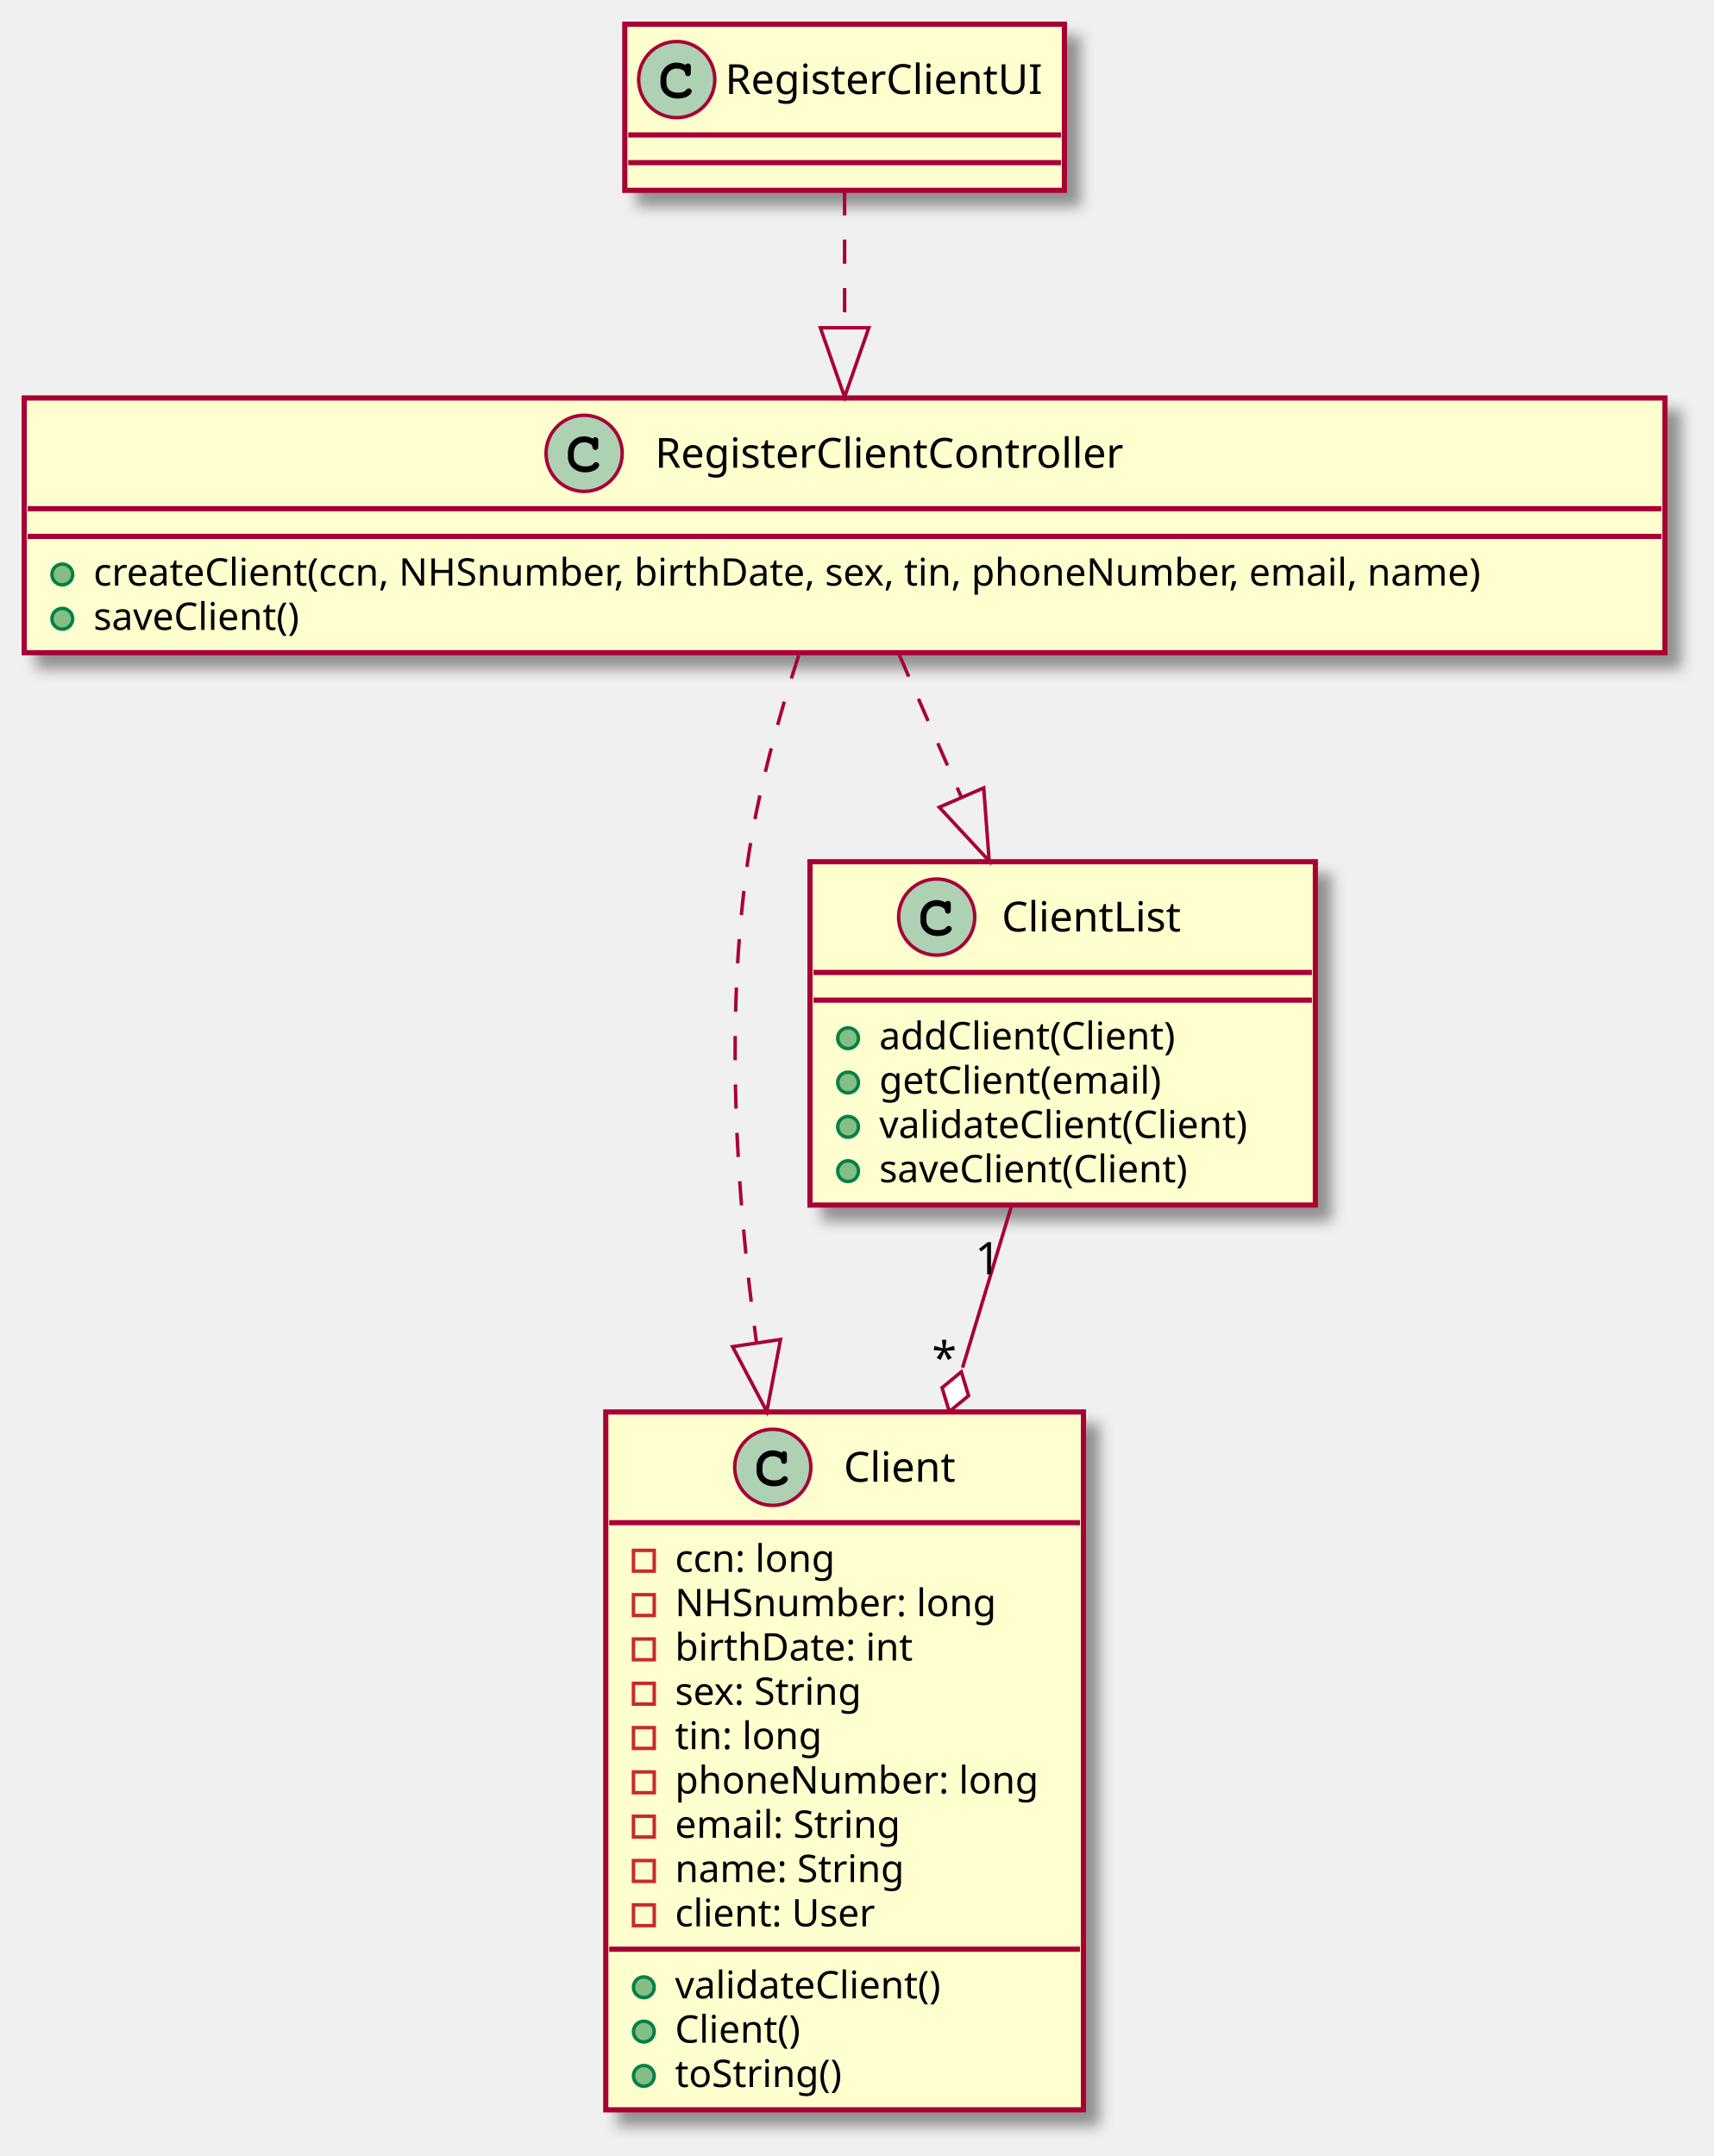
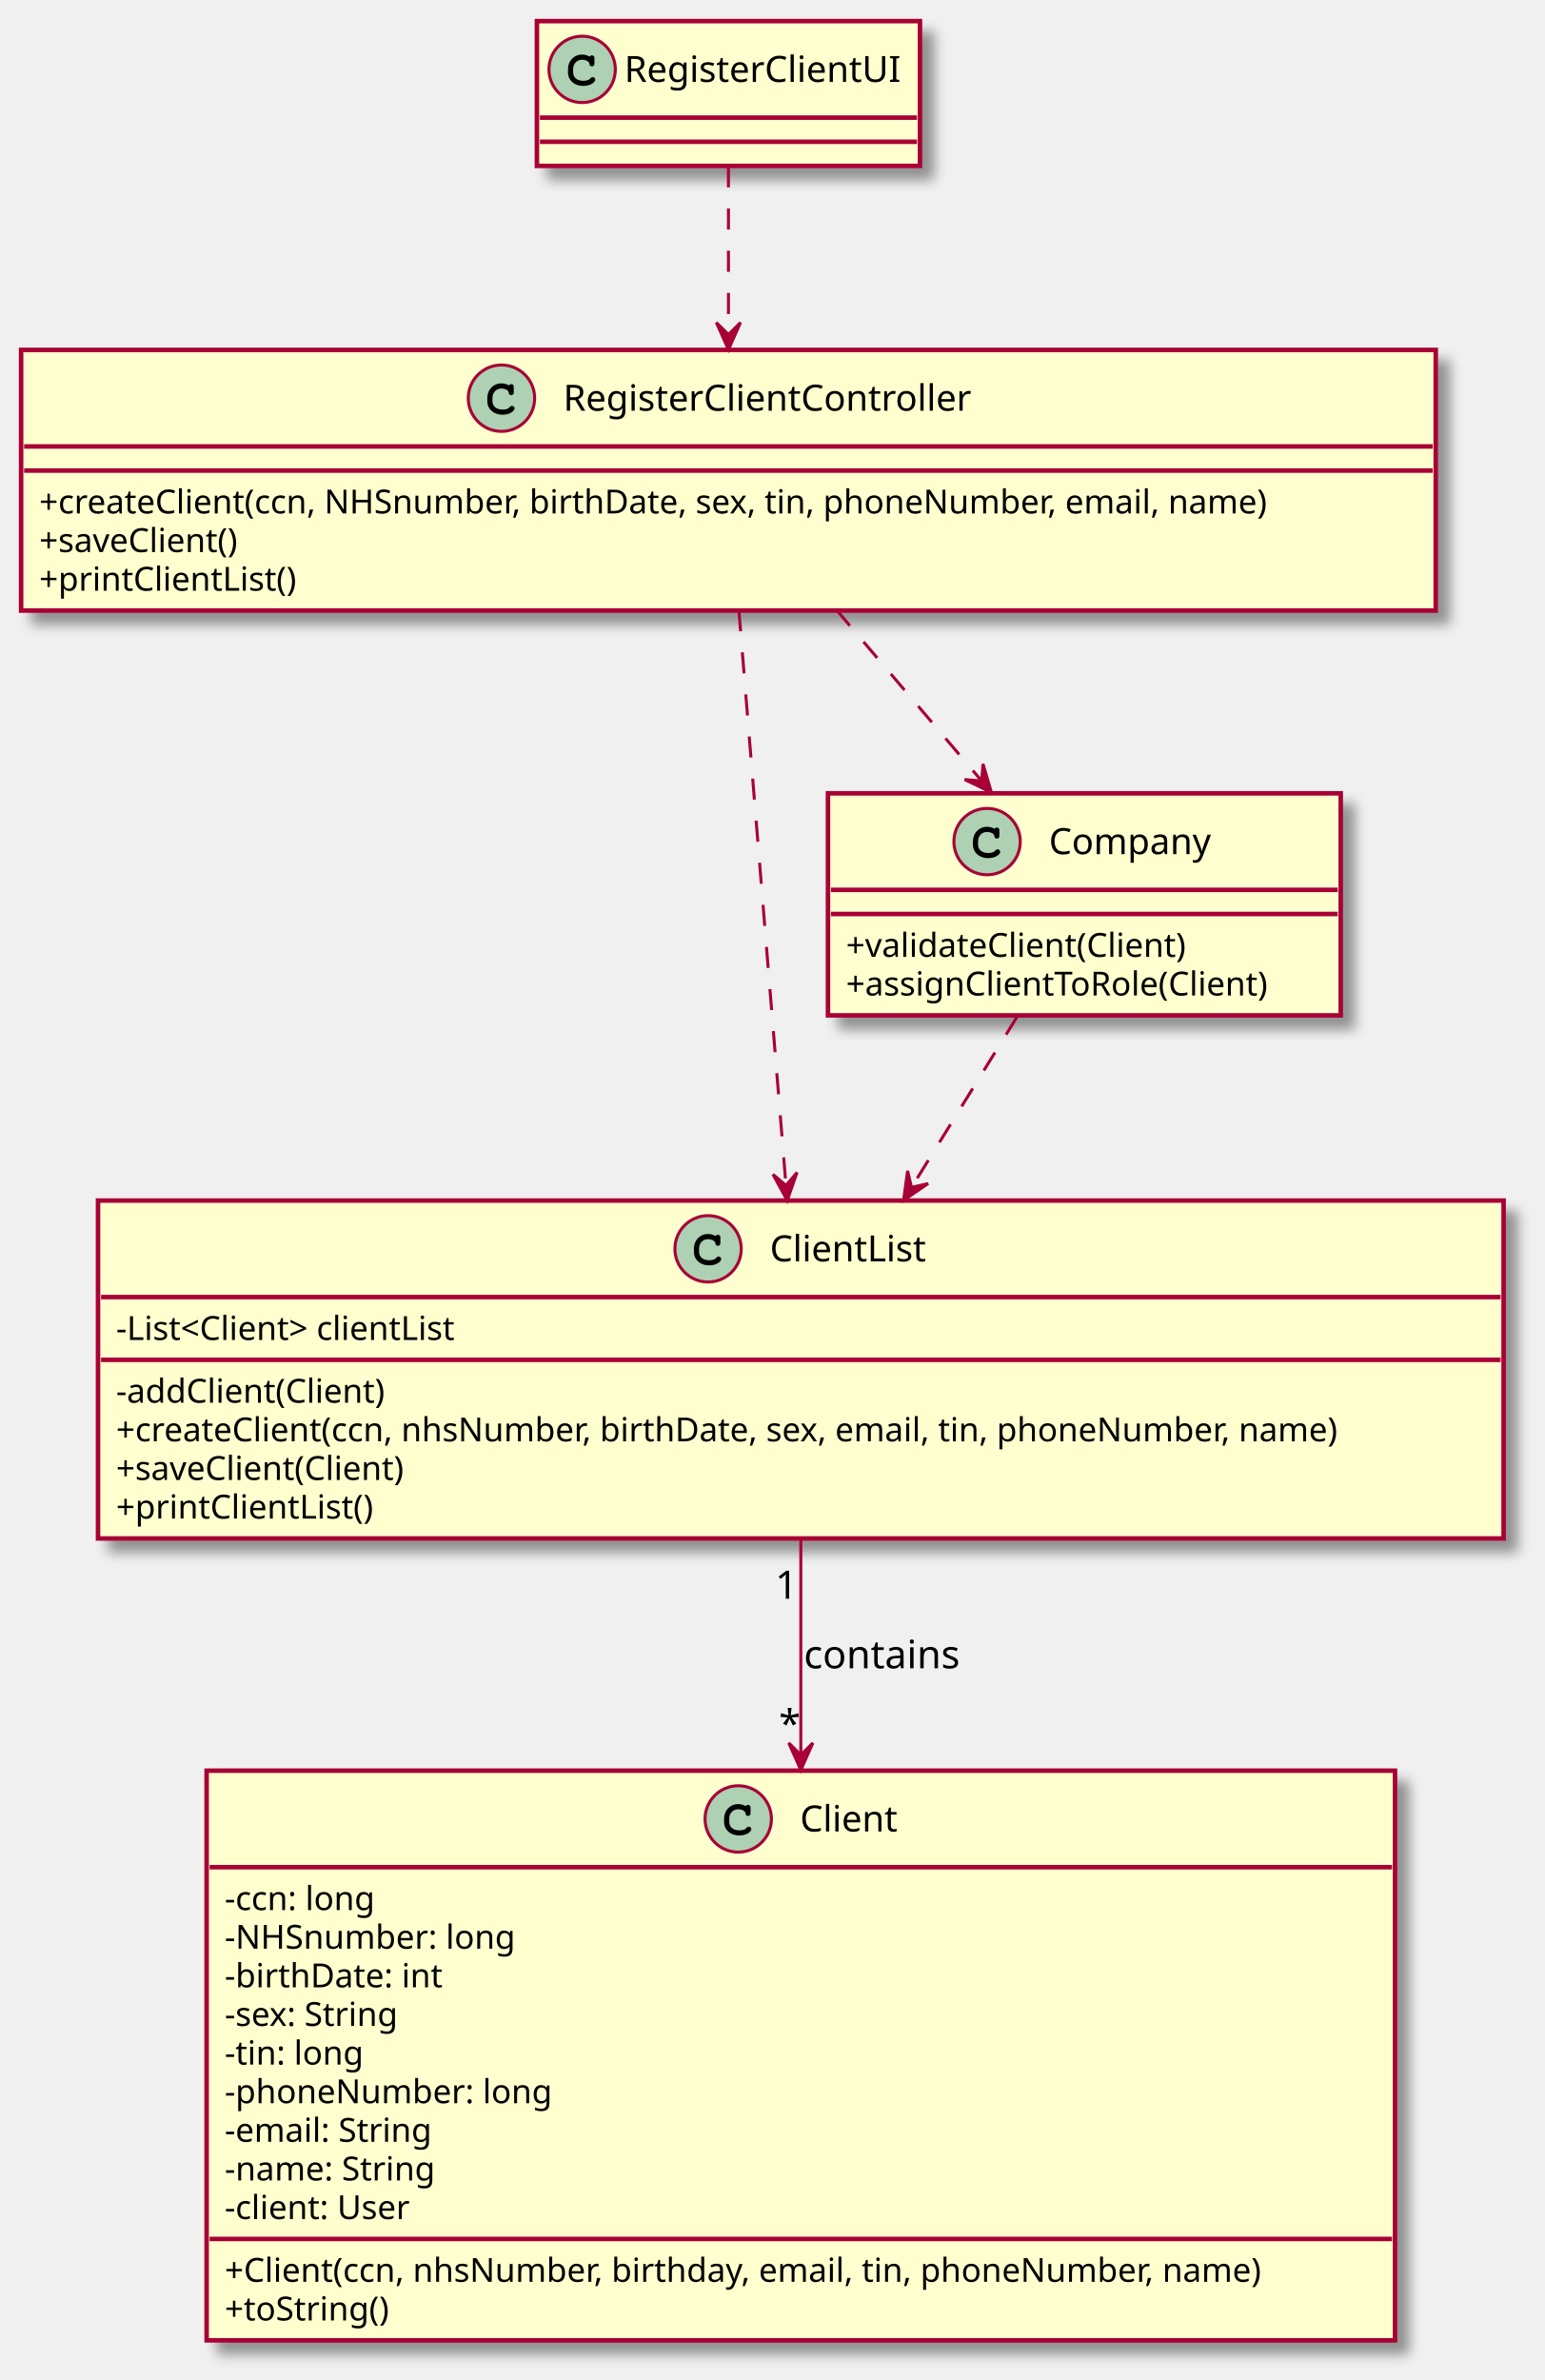
- <svg xmlns="http://www.w3.org/2000/svg" contentScriptType="application/ecmascript" contentStyleType="text/css" height="623px" preserveAspectRatio="none" style="width:495px;height:623px;" version="1.1" viewBox="0 0 495 623" width="495px" zoomAndPan="magnify">
+ <svg xmlns="http://www.w3.org/2000/svg" contentScriptType="application/ecmascript" contentStyleType="text/css" height="789px" preserveAspectRatio="none" style="width:512px;height:789px;" version="1.1" viewBox="0 0 512 789" width="512px" zoomAndPan="magnify">
  <defs>
-     <filter height="300%" id="feeqvna7xfhqe" width="300%" x="-1" y="-1">
+     <filter height="300%" id="f1g76e7c5jmnl4" width="300%" x="-1" y="-1">
      <feGaussianBlur result="blurOut" stdDeviation="2.0" />
      <feColorMatrix in="blurOut" result="blurOut2" type="matrix" values="0 0 0 0 0 0 0 0 0 0 0 0 0 0 0 0 0 0 .4 0" />
      <feOffset dx="4.0" dy="4.0" in="blurOut2" result="blurOut3" />
      <feBlend in="SourceGraphic" in2="blurOut3" mode="normal" />
    </filter>
  </defs>
  <g>
-     <rect codeLine="1" fill="#FEFECE" filter="url(#feeqvna7xfhqe)" height="201.656" id="Client" style="stroke:#A80036;stroke-width:1.5;" width="138" x="175" y="408" />
-     <ellipse cx="223.25" cy="424" fill="#ADD1B2" rx="11" ry="11" style="stroke:#A80036;stroke-width:1.0;" />
-     <path d="M225.594,419.672 C224.656,419.234 224.062,419.094 223.188,419.094 C220.562,419.094 218.562,421.172 218.562,423.891 L218.562,425.016 C218.562,427.594 220.672,429.484 223.562,429.484 C224.781,429.484 225.938,429.188 226.688,428.641 C227.266,428.234 227.594,427.781 227.594,427.391 C227.594,426.938 227.203,426.547 226.734,426.547 C226.516,426.547 226.312,426.625 226.125,426.812 C225.672,427.297 225.672,427.297 225.484,427.391 C225.062,427.656 224.375,427.781 223.609,427.781 C221.562,427.781 220.266,426.688 220.266,424.984 L220.266,423.891 C220.266,422.109 221.516,420.797 223.25,420.797 C223.828,420.797 224.438,420.953 224.906,421.203 C225.391,421.484 225.562,421.703 225.656,422.109 C225.719,422.516 225.75,422.641 225.891,422.766 C226.031,422.906 226.266,423.016 226.484,423.016 C226.75,423.016 227.016,422.875 227.188,422.656 C227.297,422.5 227.328,422.312 227.328,421.891 L227.328,420.469 C227.328,420.031 227.312,419.906 227.219,419.75 C227.062,419.484 226.781,419.344 226.484,419.344 C226.188,419.344 225.984,419.438 225.766,419.75 L225.594,419.672 Z " fill="#000000" />
-     <text fill="#000000" font-family="sans-serif" font-size="12" lengthAdjust="spacing" textLength="33" x="243.75" y="428.154">Client</text>
-     <line style="stroke:#A80036;stroke-width:1.5;" x1="176" x2="312" y1="440" y2="440" />
-     <rect fill="none" height="6" style="stroke:#C82930;stroke-width:1.0;" width="6" x="183" y="448" />
-     <text fill="#000000" font-family="sans-serif" font-size="11" lengthAdjust="spacing" textLength="50" x="195" y="454.21">ccn: long</text>
-     <rect fill="none" height="6" style="stroke:#C82930;stroke-width:1.0;" width="6" x="183" y="460.805" />
-     <text fill="#000000" font-family="sans-serif" font-size="11" lengthAdjust="spacing" textLength="99" x="195" y="467.015">NHSnumber: long</text>
-     <rect fill="none" height="6" style="stroke:#C82930;stroke-width:1.0;" width="6" x="183" y="473.609" />
-     <text fill="#000000" font-family="sans-serif" font-size="11" lengthAdjust="spacing" textLength="74" x="195" y="479.82">birthDate: int</text>
-     <rect fill="none" height="6" style="stroke:#C82930;stroke-width:1.0;" width="6" x="183" y="486.414" />
-     <text fill="#000000" font-family="sans-serif" font-size="11" lengthAdjust="spacing" textLength="61" x="195" y="492.625">sex: String</text>
-     <rect fill="none" height="6" style="stroke:#C82930;stroke-width:1.0;" width="6" x="183" y="499.219" />
-     <text fill="#000000" font-family="sans-serif" font-size="11" lengthAdjust="spacing" textLength="45" x="195" y="505.429">tin: long</text>
-     <rect fill="none" height="6" style="stroke:#C82930;stroke-width:1.0;" width="6" x="183" y="512.023" />
-     <text fill="#000000" font-family="sans-serif" font-size="11" lengthAdjust="spacing" textLength="112" x="195" y="518.234">phoneNumber: long</text>
-     <rect fill="none" height="6" style="stroke:#C82930;stroke-width:1.0;" width="6" x="183" y="524.828" />
-     <text fill="#000000" font-family="sans-serif" font-size="11" lengthAdjust="spacing" textLength="72" x="195" y="531.039">email: String</text>
-     <rect fill="none" height="6" style="stroke:#C82930;stroke-width:1.0;" width="6" x="183" y="537.633" />
-     <text fill="#000000" font-family="sans-serif" font-size="11" lengthAdjust="spacing" textLength="73" x="195" y="543.843">name: String</text>
-     <rect fill="none" height="6" style="stroke:#C82930;stroke-width:1.0;" width="6" x="183" y="550.438" />
-     <text fill="#000000" font-family="sans-serif" font-size="11" lengthAdjust="spacing" textLength="64" x="195" y="556.648">client: User</text>
-     <line style="stroke:#A80036;stroke-width:1.5;" x1="176" x2="312" y1="563.242" y2="563.242" />
-     <ellipse cx="186" cy="574.242" fill="#84BE84" rx="3" ry="3" style="stroke:#038048;stroke-width:1.0;" />
-     <text fill="#000000" font-family="sans-serif" font-size="11" lengthAdjust="spacing" textLength="87" x="195" y="577.453">validateClient()</text>
-     <ellipse cx="186" cy="587.047" fill="#84BE84" rx="3" ry="3" style="stroke:#038048;stroke-width:1.0;" />
-     <text fill="#000000" font-family="sans-serif" font-size="11" lengthAdjust="spacing" textLength="41" x="195" y="590.257">Client()</text>
-     <ellipse cx="186" cy="599.852" fill="#84BE84" rx="3" ry="3" style="stroke:#038048;stroke-width:1.0;" />
-     <text fill="#000000" font-family="sans-serif" font-size="11" lengthAdjust="spacing" textLength="52" x="195" y="603.062">toString()</text>
-     <rect codeLine="15" fill="#FEFECE" filter="url(#feeqvna7xfhqe)" height="99.219" id="ClientList" style="stroke:#A80036;stroke-width:1.5;" width="146" x="234" y="249" />
-     <ellipse cx="270.6" cy="265" fill="#ADD1B2" rx="11" ry="11" style="stroke:#A80036;stroke-width:1.0;" />
-     <path d="M272.944,260.672 C272.006,260.234 271.413,260.094 270.538,260.094 C267.913,260.094 265.913,262.172 265.913,264.891 L265.913,266.016 C265.913,268.594 268.022,270.484 270.913,270.484 C272.131,270.484 273.288,270.188 274.038,269.641 C274.616,269.234 274.944,268.781 274.944,268.391 C274.944,267.938 274.553,267.547 274.084,267.547 C273.866,267.547 273.663,267.625 273.475,267.812 C273.022,268.297 273.022,268.297 272.834,268.391 C272.413,268.656 271.725,268.781 270.959,268.781 C268.913,268.781 267.616,267.688 267.616,265.984 L267.616,264.891 C267.616,263.109 268.866,261.797 270.6,261.797 C271.178,261.797 271.788,261.953 272.256,262.203 C272.741,262.484 272.913,262.703 273.006,263.109 C273.069,263.516 273.1,263.641 273.241,263.766 C273.381,263.906 273.616,264.016 273.834,264.016 C274.1,264.016 274.366,263.875 274.538,263.656 C274.647,263.5 274.678,263.312 274.678,262.891 L274.678,261.469 C274.678,261.031 274.663,260.906 274.569,260.75 C274.413,260.484 274.131,260.344 273.834,260.344 C273.538,260.344 273.334,260.438 273.116,260.75 L272.944,260.672 Z " fill="#000000" />
-     <text fill="#000000" font-family="sans-serif" font-size="12" lengthAdjust="spacing" textLength="66" x="289.4" y="269.154">ClientList</text>
-     <line style="stroke:#A80036;stroke-width:1.5;" x1="235" x2="379" y1="281" y2="281" />
-     <line style="stroke:#A80036;stroke-width:1.5;" x1="235" x2="379" y1="289" y2="289" />
-     <ellipse cx="245" cy="300" fill="#84BE84" rx="3" ry="3" style="stroke:#038048;stroke-width:1.0;" />
-     <text fill="#000000" font-family="sans-serif" font-size="11" lengthAdjust="spacing" textLength="95" x="254" y="303.21">addClient(Client)</text>
-     <ellipse cx="245" cy="312.805" fill="#84BE84" rx="3" ry="3" style="stroke:#038048;stroke-width:1.0;" />
-     <text fill="#000000" font-family="sans-serif" font-size="11" lengthAdjust="spacing" textLength="92" x="254" y="316.015">getClient(email)</text>
-     <ellipse cx="245" cy="325.609" fill="#84BE84" rx="3" ry="3" style="stroke:#038048;stroke-width:1.0;" />
-     <text fill="#000000" font-family="sans-serif" font-size="11" lengthAdjust="spacing" textLength="120" x="254" y="328.82">validateClient(Client)</text>
-     <ellipse cx="245" cy="338.414" fill="#84BE84" rx="3" ry="3" style="stroke:#038048;stroke-width:1.0;" />
-     <text fill="#000000" font-family="sans-serif" font-size="11" lengthAdjust="spacing" textLength="102" x="254" y="341.625">saveClient(Client)</text>
-     <rect codeLine="22" fill="#FEFECE" filter="url(#feeqvna7xfhqe)" height="73.609" id="RegisterClientController" style="stroke:#A80036;stroke-width:1.5;" width="474" x="7" y="115" />
-     <ellipse cx="168.75" cy="131" fill="#ADD1B2" rx="11" ry="11" style="stroke:#A80036;stroke-width:1.0;" />
-     <path d="M171.094,126.672 C170.156,126.234 169.562,126.094 168.688,126.094 C166.062,126.094 164.062,128.172 164.062,130.891 L164.062,132.016 C164.062,134.594 166.172,136.484 169.062,136.484 C170.281,136.484 171.438,136.188 172.188,135.641 C172.766,135.234 173.094,134.781 173.094,134.391 C173.094,133.938 172.703,133.547 172.234,133.547 C172.016,133.547 171.812,133.625 171.625,133.812 C171.172,134.297 171.172,134.297 170.984,134.391 C170.562,134.656 169.875,134.781 169.109,134.781 C167.062,134.781 165.766,133.688 165.766,131.984 L165.766,130.891 C165.766,129.109 167.016,127.797 168.75,127.797 C169.328,127.797 169.938,127.953 170.406,128.203 C170.891,128.484 171.062,128.703 171.156,129.109 C171.219,129.516 171.25,129.641 171.391,129.766 C171.531,129.906 171.766,130.016 171.984,130.016 C172.25,130.016 172.516,129.875 172.688,129.656 C172.797,129.5 172.828,129.312 172.828,128.891 L172.828,127.469 C172.828,127.031 172.812,126.906 172.719,126.75 C172.562,126.484 172.281,126.344 171.984,126.344 C171.688,126.344 171.484,126.438 171.266,126.75 L171.094,126.672 Z " fill="#000000" />
-     <text fill="#000000" font-family="sans-serif" font-size="12" lengthAdjust="spacing" textLength="142" x="189.25" y="135.154">RegisterClientController</text>
-     <line style="stroke:#A80036;stroke-width:1.5;" x1="8" x2="480" y1="147" y2="147" />
-     <line style="stroke:#A80036;stroke-width:1.5;" x1="8" x2="480" y1="155" y2="155" />
-     <ellipse cx="18" cy="166" fill="#84BE84" rx="3" ry="3" style="stroke:#038048;stroke-width:1.0;" />
-     <text fill="#000000" font-family="sans-serif" font-size="11" lengthAdjust="spacing" textLength="448" x="27" y="169.21">createClient(ccn, NHSnumber, birthDate, sex, tin, phoneNumber, email, name)</text>
-     <ellipse cx="18" cy="178.805" fill="#84BE84" rx="3" ry="3" style="stroke:#038048;stroke-width:1.0;" />
-     <text fill="#000000" font-family="sans-serif" font-size="11" lengthAdjust="spacing" textLength="69" x="27" y="182.015">saveClient()</text>
-     <rect codeLine="26" fill="#FEFECE" filter="url(#feeqvna7xfhqe)" height="48" id="RegisterClientUI" style="stroke:#A80036;stroke-width:1.5;" width="127" x="180.5" y="7" />
-     <ellipse cx="195.5" cy="23" fill="#ADD1B2" rx="11" ry="11" style="stroke:#A80036;stroke-width:1.0;" />
-     <path d="M197.844,18.672 C196.906,18.234 196.312,18.094 195.438,18.094 C192.812,18.094 190.812,20.172 190.812,22.891 L190.812,24.016 C190.812,26.594 192.922,28.484 195.812,28.484 C197.031,28.484 198.188,28.188 198.938,27.641 C199.516,27.234 199.844,26.781 199.844,26.391 C199.844,25.938 199.453,25.547 198.984,25.547 C198.766,25.547 198.562,25.625 198.375,25.812 C197.922,26.297 197.922,26.297 197.734,26.391 C197.312,26.656 196.625,26.781 195.859,26.781 C193.812,26.781 192.516,25.688 192.516,23.984 L192.516,22.891 C192.516,21.109 193.766,19.797 195.5,19.797 C196.078,19.797 196.688,19.953 197.156,20.203 C197.641,20.484 197.812,20.703 197.906,21.109 C197.969,21.516 198,21.641 198.141,21.766 C198.281,21.906 198.516,22.016 198.734,22.016 C199,22.016 199.266,21.875 199.438,21.656 C199.547,21.5 199.578,21.312 199.578,20.891 L199.578,19.469 C199.578,19.031 199.562,18.906 199.469,18.75 C199.312,18.484 199.031,18.344 198.734,18.344 C198.438,18.344 198.234,18.438 198.016,18.75 L197.844,18.672 Z " fill="#000000" />
-     <text fill="#000000" font-family="sans-serif" font-size="12" lengthAdjust="spacing" textLength="95" x="209.5" y="27.154">RegisterClientUI</text>
-     <line style="stroke:#A80036;stroke-width:1.5;" x1="181.5" x2="306.5" y1="39" y2="39" />
-     <line style="stroke:#A80036;stroke-width:1.5;" x1="181.5" x2="306.5" y1="47" y2="47" />
-     <path codeLine="27" d="M292.309,348.121 C287.992,362.408 283.079,378.667 278.079,395.215 " fill="none" id="ClientList-to-Client" style="stroke:#A80036;stroke-width:1.0;" />
-     <polygon fill="#FFFFFF" points="274.247,407.898,279.812,403.312,277.719,396.411,272.154,400.997,274.247,407.898" style="stroke:#A80036;stroke-width:1.0;" />
-     <text fill="#000000" font-family="sans-serif" font-size="13" lengthAdjust="spacing" textLength="8" x="281.681" y="368.214">1</text>
-     <text fill="#000000" font-family="sans-serif" font-size="13" lengthAdjust="spacing" textLength="7" x="269.211" y="397.007">*</text>
-     <path codeLine="28" d="M230.74,189.388 C224.968,207.111 218.873,228.892 216,249 C209.539,294.228 212.537,344.09 218.534,387.886 " fill="none" id="RegisterClientController-to-Client" style="stroke:#A80036;stroke-width:1.0;stroke-dasharray:7.0,7.0;" />
-     <polygon fill="none" points="225.487,387.053,221.531,407.87,211.642,389.129,225.487,387.053" style="stroke:#A80036;stroke-width:1.0;" />
-     <path codeLine="29" d="M259.735,189.091 C265.209,201.645 271.538,216.163 277.75,230.411 " fill="none" id="RegisterClientController-to-ClientList" style="stroke:#A80036;stroke-width:1.0;stroke-dasharray:7.0,7.0;" />
-     <polygon fill="none" points="284.191,227.668,285.767,248.799,271.357,233.263,284.191,227.668" style="stroke:#A80036;stroke-width:1.0;" />
-     <path codeLine="30" d="M244,55.227 C244,66.456 244,80.472 244,94.288 " fill="none" id="RegisterClientUI-to-RegisterClientController" style="stroke:#A80036;stroke-width:1.0;stroke-dasharray:7.0,7.0;" />
-     <polygon fill="none" points="251,94.714,244,114.714,237,94.714,251,94.714" style="stroke:#A80036;stroke-width:1.0;" />
+     <rect codeLine="3" fill="#FEFECE" filter="url(#f1g76e7c5jmnl4)" height="188.852" id="Client" style="stroke:#A80036;stroke-width:1.5;" width="394" x="68.5" y="587" />
+     <ellipse cx="244.75" cy="603" fill="#ADD1B2" rx="11" ry="11" style="stroke:#A80036;stroke-width:1.0;" />
+     <path d="M247.094,598.672 C246.156,598.234 245.562,598.094 244.688,598.094 C242.062,598.094 240.062,600.172 240.062,602.891 L240.062,604.016 C240.062,606.594 242.172,608.484 245.062,608.484 C246.281,608.484 247.438,608.188 248.188,607.641 C248.766,607.234 249.094,606.781 249.094,606.391 C249.094,605.938 248.703,605.547 248.234,605.547 C248.016,605.547 247.812,605.625 247.625,605.812 C247.172,606.297 247.172,606.297 246.984,606.391 C246.562,606.656 245.875,606.781 245.109,606.781 C243.062,606.781 241.766,605.688 241.766,603.984 L241.766,602.891 C241.766,601.109 243.016,599.797 244.75,599.797 C245.328,599.797 245.938,599.953 246.406,600.203 C246.891,600.484 247.062,600.703 247.156,601.109 C247.219,601.516 247.25,601.641 247.391,601.766 C247.531,601.906 247.766,602.016 247.984,602.016 C248.25,602.016 248.516,601.875 248.688,601.656 C248.797,601.5 248.828,601.312 248.828,600.891 L248.828,599.469 C248.828,599.031 248.812,598.906 248.719,598.75 C248.562,598.484 248.281,598.344 247.984,598.344 C247.688,598.344 247.484,598.438 247.266,598.75 L247.094,598.672 Z " fill="#000000" />
+     <text fill="#000000" font-family="sans-serif" font-size="12" lengthAdjust="spacing" textLength="33" x="265.25" y="607.154">Client</text>
+     <line style="stroke:#A80036;stroke-width:1.5;" x1="69.5" x2="461.5" y1="619" y2="619" />
+     <text fill="#000000" font-family="sans-serif" font-size="11" lengthAdjust="spacing" textLength="54" x="74.5" y="633.21">-ccn: long</text>
+     <text fill="#000000" font-family="sans-serif" font-size="11" lengthAdjust="spacing" textLength="103" x="74.5" y="646.015">-NHSnumber: long</text>
+     <text fill="#000000" font-family="sans-serif" font-size="11" lengthAdjust="spacing" textLength="78" x="74.5" y="658.82">-birthDate: int</text>
+     <text fill="#000000" font-family="sans-serif" font-size="11" lengthAdjust="spacing" textLength="65" x="74.5" y="671.625">-sex: String</text>
+     <text fill="#000000" font-family="sans-serif" font-size="11" lengthAdjust="spacing" textLength="49" x="74.5" y="684.429">-tin: long</text>
+     <text fill="#000000" font-family="sans-serif" font-size="11" lengthAdjust="spacing" textLength="116" x="74.5" y="697.234">-phoneNumber: long</text>
+     <text fill="#000000" font-family="sans-serif" font-size="11" lengthAdjust="spacing" textLength="76" x="74.5" y="710.039">-email: String</text>
+     <text fill="#000000" font-family="sans-serif" font-size="11" lengthAdjust="spacing" textLength="77" x="74.5" y="722.843">-name: String</text>
+     <text fill="#000000" font-family="sans-serif" font-size="11" lengthAdjust="spacing" textLength="68" x="74.5" y="735.648">-client: User</text>
+     <line style="stroke:#A80036;stroke-width:1.5;" x1="69.5" x2="461.5" y1="742.242" y2="742.242" />
+     <text fill="#000000" font-family="sans-serif" font-size="11" lengthAdjust="spacing" textLength="382" x="74.5" y="756.453">+Client(ccn, nhsNumber, birthday, email, tin, phoneNumber, name)</text>
+     <text fill="#000000" font-family="sans-serif" font-size="11" lengthAdjust="spacing" textLength="61" x="74.5" y="769.257">+toString()</text>
+     <rect codeLine="16" fill="#FEFECE" filter="url(#f1g76e7c5jmnl4)" height="112.023" id="ClientList" style="stroke:#A80036;stroke-width:1.5;" width="466" x="32.5" y="398" />
+     <ellipse cx="234.75" cy="414" fill="#ADD1B2" rx="11" ry="11" style="stroke:#A80036;stroke-width:1.0;" />
+     <path d="M237.094,409.672 C236.156,409.234 235.562,409.094 234.688,409.094 C232.062,409.094 230.062,411.172 230.062,413.891 L230.062,415.016 C230.062,417.594 232.172,419.484 235.062,419.484 C236.281,419.484 237.438,419.188 238.188,418.641 C238.766,418.234 239.094,417.781 239.094,417.391 C239.094,416.938 238.703,416.547 238.234,416.547 C238.016,416.547 237.812,416.625 237.625,416.812 C237.172,417.297 237.172,417.297 236.984,417.391 C236.562,417.656 235.875,417.781 235.109,417.781 C233.062,417.781 231.766,416.688 231.766,414.984 L231.766,413.891 C231.766,412.109 233.016,410.797 234.75,410.797 C235.328,410.797 235.938,410.953 236.406,411.203 C236.891,411.484 237.062,411.703 237.156,412.109 C237.219,412.516 237.25,412.641 237.391,412.766 C237.531,412.906 237.766,413.016 237.984,413.016 C238.25,413.016 238.516,412.875 238.688,412.656 C238.797,412.5 238.828,412.312 238.828,411.891 L238.828,410.469 C238.828,410.031 238.812,409.906 238.719,409.75 C238.562,409.484 238.281,409.344 237.984,409.344 C237.688,409.344 237.484,409.438 237.266,409.75 L237.094,409.672 Z " fill="#000000" />
+     <text fill="#000000" font-family="sans-serif" font-size="12" lengthAdjust="spacing" textLength="53" x="255.25" y="418.154">ClientList</text>
+     <line style="stroke:#A80036;stroke-width:1.5;" x1="33.5" x2="497.5" y1="430" y2="430" />
+     <text fill="#000000" font-family="sans-serif" font-size="11" lengthAdjust="spacing" textLength="128" x="38.5" y="444.21">-List&lt;Client&gt; clientList</text>
+     <line style="stroke:#A80036;stroke-width:1.5;" x1="33.5" x2="497.5" y1="450.805" y2="450.805" />
+     <text fill="#000000" font-family="sans-serif" font-size="11" lengthAdjust="spacing" textLength="99" x="38.5" y="465.015">-addClient(Client)</text>
+     <text fill="#000000" font-family="sans-serif" font-size="11" lengthAdjust="spacing" textLength="454" x="38.5" y="477.82">+createClient(ccn, nhsNumber, birthDate, sex, email, tin, phoneNumber, name)</text>
+     <text fill="#000000" font-family="sans-serif" font-size="11" lengthAdjust="spacing" textLength="111" x="38.5" y="490.625">+saveClient(Client)</text>
+     <text fill="#000000" font-family="sans-serif" font-size="11" lengthAdjust="spacing" textLength="94" x="38.5" y="503.429">+printClientList()</text>
+     <rect codeLine="24" fill="#FEFECE" filter="url(#f1g76e7c5jmnl4)" height="73.609" id="Company" style="stroke:#A80036;stroke-width:1.5;" width="170" x="274.5" y="263" />
+     <ellipse cx="327.25" cy="279" fill="#ADD1B2" rx="11" ry="11" style="stroke:#A80036;stroke-width:1.0;" />
+     <path d="M329.594,274.672 C328.656,274.234 328.062,274.094 327.188,274.094 C324.562,274.094 322.562,276.172 322.562,278.891 L322.562,280.016 C322.562,282.594 324.672,284.484 327.562,284.484 C328.781,284.484 329.938,284.188 330.688,283.641 C331.266,283.234 331.594,282.781 331.594,282.391 C331.594,281.938 331.203,281.547 330.734,281.547 C330.516,281.547 330.312,281.625 330.125,281.812 C329.672,282.297 329.672,282.297 329.484,282.391 C329.062,282.656 328.375,282.781 327.609,282.781 C325.562,282.781 324.266,281.688 324.266,279.984 L324.266,278.891 C324.266,277.109 325.516,275.797 327.25,275.797 C327.828,275.797 328.438,275.953 328.906,276.203 C329.391,276.484 329.562,276.703 329.656,277.109 C329.719,277.516 329.75,277.641 329.891,277.766 C330.031,277.906 330.266,278.016 330.484,278.016 C330.75,278.016 331.016,277.875 331.188,277.656 C331.297,277.5 331.328,277.312 331.328,276.891 L331.328,275.469 C331.328,275.031 331.312,274.906 331.219,274.75 C331.062,274.484 330.781,274.344 330.484,274.344 C330.188,274.344 329.984,274.438 329.766,274.75 L329.594,274.672 Z " fill="#000000" />
+     <text fill="#000000" font-family="sans-serif" font-size="12" lengthAdjust="spacing" textLength="56" x="347.75" y="283.154">Company</text>
+     <line style="stroke:#A80036;stroke-width:1.5;" x1="275.5" x2="443.5" y1="295" y2="295" />
+     <line style="stroke:#A80036;stroke-width:1.5;" x1="275.5" x2="443.5" y1="303" y2="303" />
+     <text fill="#000000" font-family="sans-serif" font-size="11" lengthAdjust="spacing" textLength="129" x="280.5" y="317.21">+validateClient(Client)</text>
+     <text fill="#000000" font-family="sans-serif" font-size="11" lengthAdjust="spacing" textLength="158" x="280.5" y="330.015">+assignClientToRole(Client)</text>
+     <rect codeLine="29" fill="#FEFECE" filter="url(#f1g76e7c5jmnl4)" height="86.414" id="RegisterClientController" style="stroke:#A80036;stroke-width:1.5;" width="469" x="7" y="116" />
+     <ellipse cx="166.25" cy="132" fill="#ADD1B2" rx="11" ry="11" style="stroke:#A80036;stroke-width:1.0;" />
+     <path d="M168.594,127.672 C167.656,127.234 167.062,127.094 166.188,127.094 C163.562,127.094 161.562,129.172 161.562,131.891 L161.562,133.016 C161.562,135.594 163.672,137.484 166.562,137.484 C167.781,137.484 168.938,137.188 169.688,136.641 C170.266,136.234 170.594,135.781 170.594,135.391 C170.594,134.938 170.203,134.547 169.734,134.547 C169.516,134.547 169.312,134.625 169.125,134.812 C168.672,135.297 168.672,135.297 168.484,135.391 C168.062,135.656 167.375,135.781 166.609,135.781 C164.562,135.781 163.266,134.688 163.266,132.984 L163.266,131.891 C163.266,130.109 164.516,128.797 166.25,128.797 C166.828,128.797 167.438,128.953 167.906,129.203 C168.391,129.484 168.562,129.703 168.656,130.109 C168.719,130.516 168.75,130.641 168.891,130.766 C169.031,130.906 169.266,131.016 169.484,131.016 C169.75,131.016 170.016,130.875 170.188,130.656 C170.297,130.5 170.328,130.312 170.328,129.891 L170.328,128.469 C170.328,128.031 170.312,127.906 170.219,127.75 C170.062,127.484 169.781,127.344 169.484,127.344 C169.188,127.344 168.984,127.438 168.766,127.75 L168.594,127.672 Z " fill="#000000" />
+     <text fill="#000000" font-family="sans-serif" font-size="12" lengthAdjust="spacing" textLength="142" x="186.75" y="136.154">RegisterClientController</text>
+     <line style="stroke:#A80036;stroke-width:1.5;" x1="8" x2="475" y1="148" y2="148" />
+     <line style="stroke:#A80036;stroke-width:1.5;" x1="8" x2="475" y1="156" y2="156" />
+     <text fill="#000000" font-family="sans-serif" font-size="11" lengthAdjust="spacing" textLength="457" x="13" y="170.21">+createClient(ccn, NHSnumber, birthDate, sex, tin, phoneNumber, email, name)</text>
+     <text fill="#000000" font-family="sans-serif" font-size="11" lengthAdjust="spacing" textLength="78" x="13" y="183.015">+saveClient()</text>
+     <text fill="#000000" font-family="sans-serif" font-size="11" lengthAdjust="spacing" textLength="94" x="13" y="195.82">+printClientList()</text>
+     <rect codeLine="35" fill="#FEFECE" filter="url(#f1g76e7c5jmnl4)" height="48" id="RegisterClientUI" style="stroke:#A80036;stroke-width:1.5;" width="127" x="178" y="7" />
+     <ellipse cx="193" cy="23" fill="#ADD1B2" rx="11" ry="11" style="stroke:#A80036;stroke-width:1.0;" />
+     <path d="M195.344,18.672 C194.406,18.234 193.812,18.094 192.938,18.094 C190.312,18.094 188.312,20.172 188.312,22.891 L188.312,24.016 C188.312,26.594 190.422,28.484 193.312,28.484 C194.531,28.484 195.688,28.188 196.438,27.641 C197.016,27.234 197.344,26.781 197.344,26.391 C197.344,25.938 196.953,25.547 196.484,25.547 C196.266,25.547 196.062,25.625 195.875,25.812 C195.422,26.297 195.422,26.297 195.234,26.391 C194.812,26.656 194.125,26.781 193.359,26.781 C191.312,26.781 190.016,25.688 190.016,23.984 L190.016,22.891 C190.016,21.109 191.266,19.797 193,19.797 C193.578,19.797 194.188,19.953 194.656,20.203 C195.141,20.484 195.312,20.703 195.406,21.109 C195.469,21.516 195.5,21.641 195.641,21.766 C195.781,21.906 196.016,22.016 196.234,22.016 C196.5,22.016 196.766,21.875 196.938,21.656 C197.047,21.5 197.078,21.312 197.078,20.891 L197.078,19.469 C197.078,19.031 197.062,18.906 196.969,18.75 C196.812,18.484 196.531,18.344 196.234,18.344 C195.938,18.344 195.734,18.438 195.516,18.75 L195.344,18.672 Z " fill="#000000" />
+     <text fill="#000000" font-family="sans-serif" font-size="12" lengthAdjust="spacing" textLength="95" x="207" y="27.154">RegisterClientUI</text>
+     <line style="stroke:#A80036;stroke-width:1.5;" x1="179" x2="304" y1="39" y2="39" />
+     <line style="stroke:#A80036;stroke-width:1.5;" x1="179" x2="304" y1="47" y2="47" />
+     <path codeLine="36" d="M265.5,510.164 C265.5,531.71 265.5,557.091 265.5,581.588 " fill="none" id="ClientList-to-Client" style="stroke:#A80036;stroke-width:1.0;" />
+     <polygon fill="#A80036" points="265.5,586.8,269.5,577.8,265.5,581.8,261.5,577.8,265.5,586.8" style="stroke:#A80036;stroke-width:1.0;" />
+     <text fill="#000000" font-family="sans-serif" font-size="13" lengthAdjust="spacing" textLength="54" x="266.5" y="553.067">contains</text>
+     <text fill="#000000" font-family="sans-serif" font-size="13" lengthAdjust="spacing" textLength="8" x="257.012" y="529.997">1</text>
+     <text fill="#000000" font-family="sans-serif" font-size="13" lengthAdjust="spacing" textLength="7" x="258.232" y="576.053">*</text>
+     <path codeLine="37" d="M277.224,202.082 C292.485,220.059 310.221,240.951 325.31,258.725 " fill="none" id="RegisterClientController-to-Company" style="stroke:#A80036;stroke-width:1.0;stroke-dasharray:7.0,7.0;" />
+     <polygon fill="#A80036" points="328.686,262.702,325.911,253.252,325.45,258.89,319.812,258.43,328.686,262.702" style="stroke:#A80036;stroke-width:1.0;" />
+     <path codeLine="38" d="M244.964,202.292 C249.066,252.365 255.926,336.114 260.578,392.906 " fill="none" id="RegisterClientController-to-ClientList" style="stroke:#A80036;stroke-width:1.0;stroke-dasharray:7.0,7.0;" />
+     <polygon fill="#A80036" points="260.993,397.973,264.244,388.676,260.584,392.99,256.271,389.33,260.993,397.973" style="stroke:#A80036;stroke-width:1.0;" />
+     <path codeLine="39" d="M337.223,337.022 C326.775,353.917 314.048,374.496 302.232,393.603 " fill="none" id="Company-to-ClientList" style="stroke:#A80036;stroke-width:1.0;stroke-dasharray:7.0,7.0;" />
+     <polygon fill="#A80036" points="299.568,397.911,307.704,392.361,302.198,393.659,300.901,388.153,299.568,397.911" style="stroke:#A80036;stroke-width:1.0;" />
+     <path codeLine="40" d="M241.5,55.11 C241.5,70.631 241.5,91.639 241.5,110.625 " fill="none" id="RegisterClientUI-to-RegisterClientController" style="stroke:#A80036;stroke-width:1.0;stroke-dasharray:7.0,7.0;" />
+     <polygon fill="#A80036" points="241.5,115.921,245.5,106.921,241.5,110.921,237.5,106.921,241.5,115.921" style="stroke:#A80036;stroke-width:1.0;" />
  </g>
</svg>
